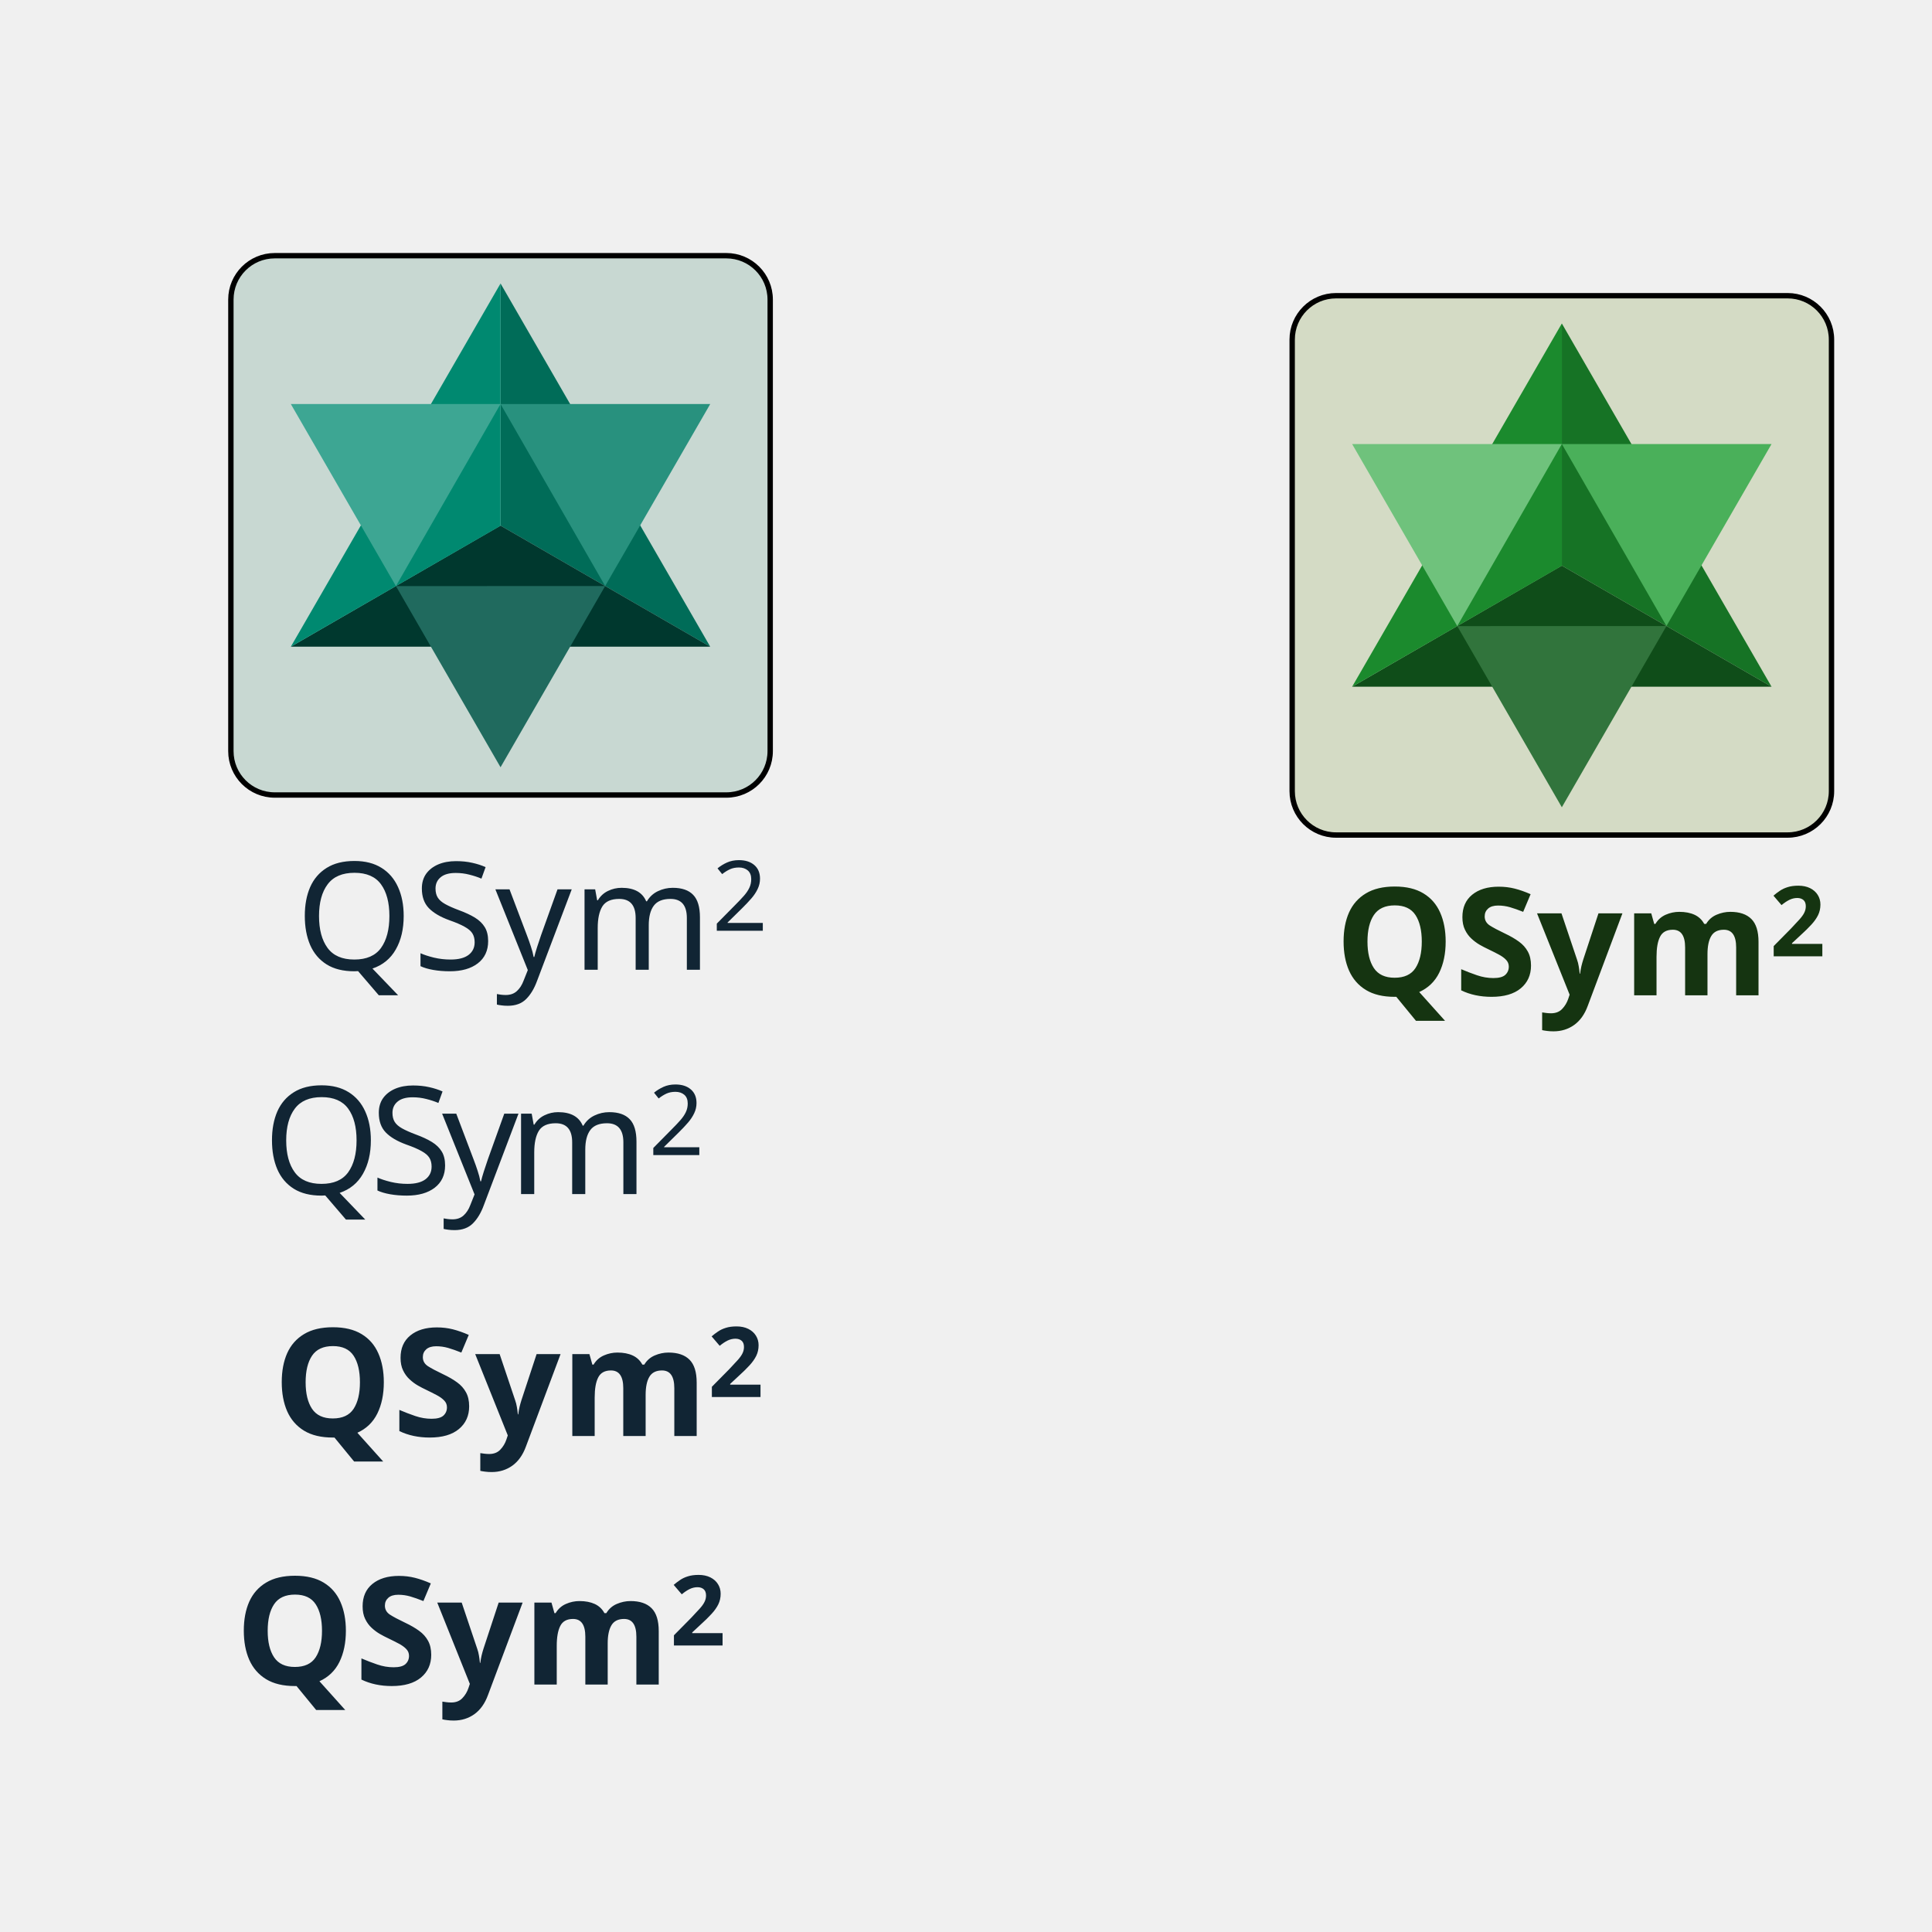
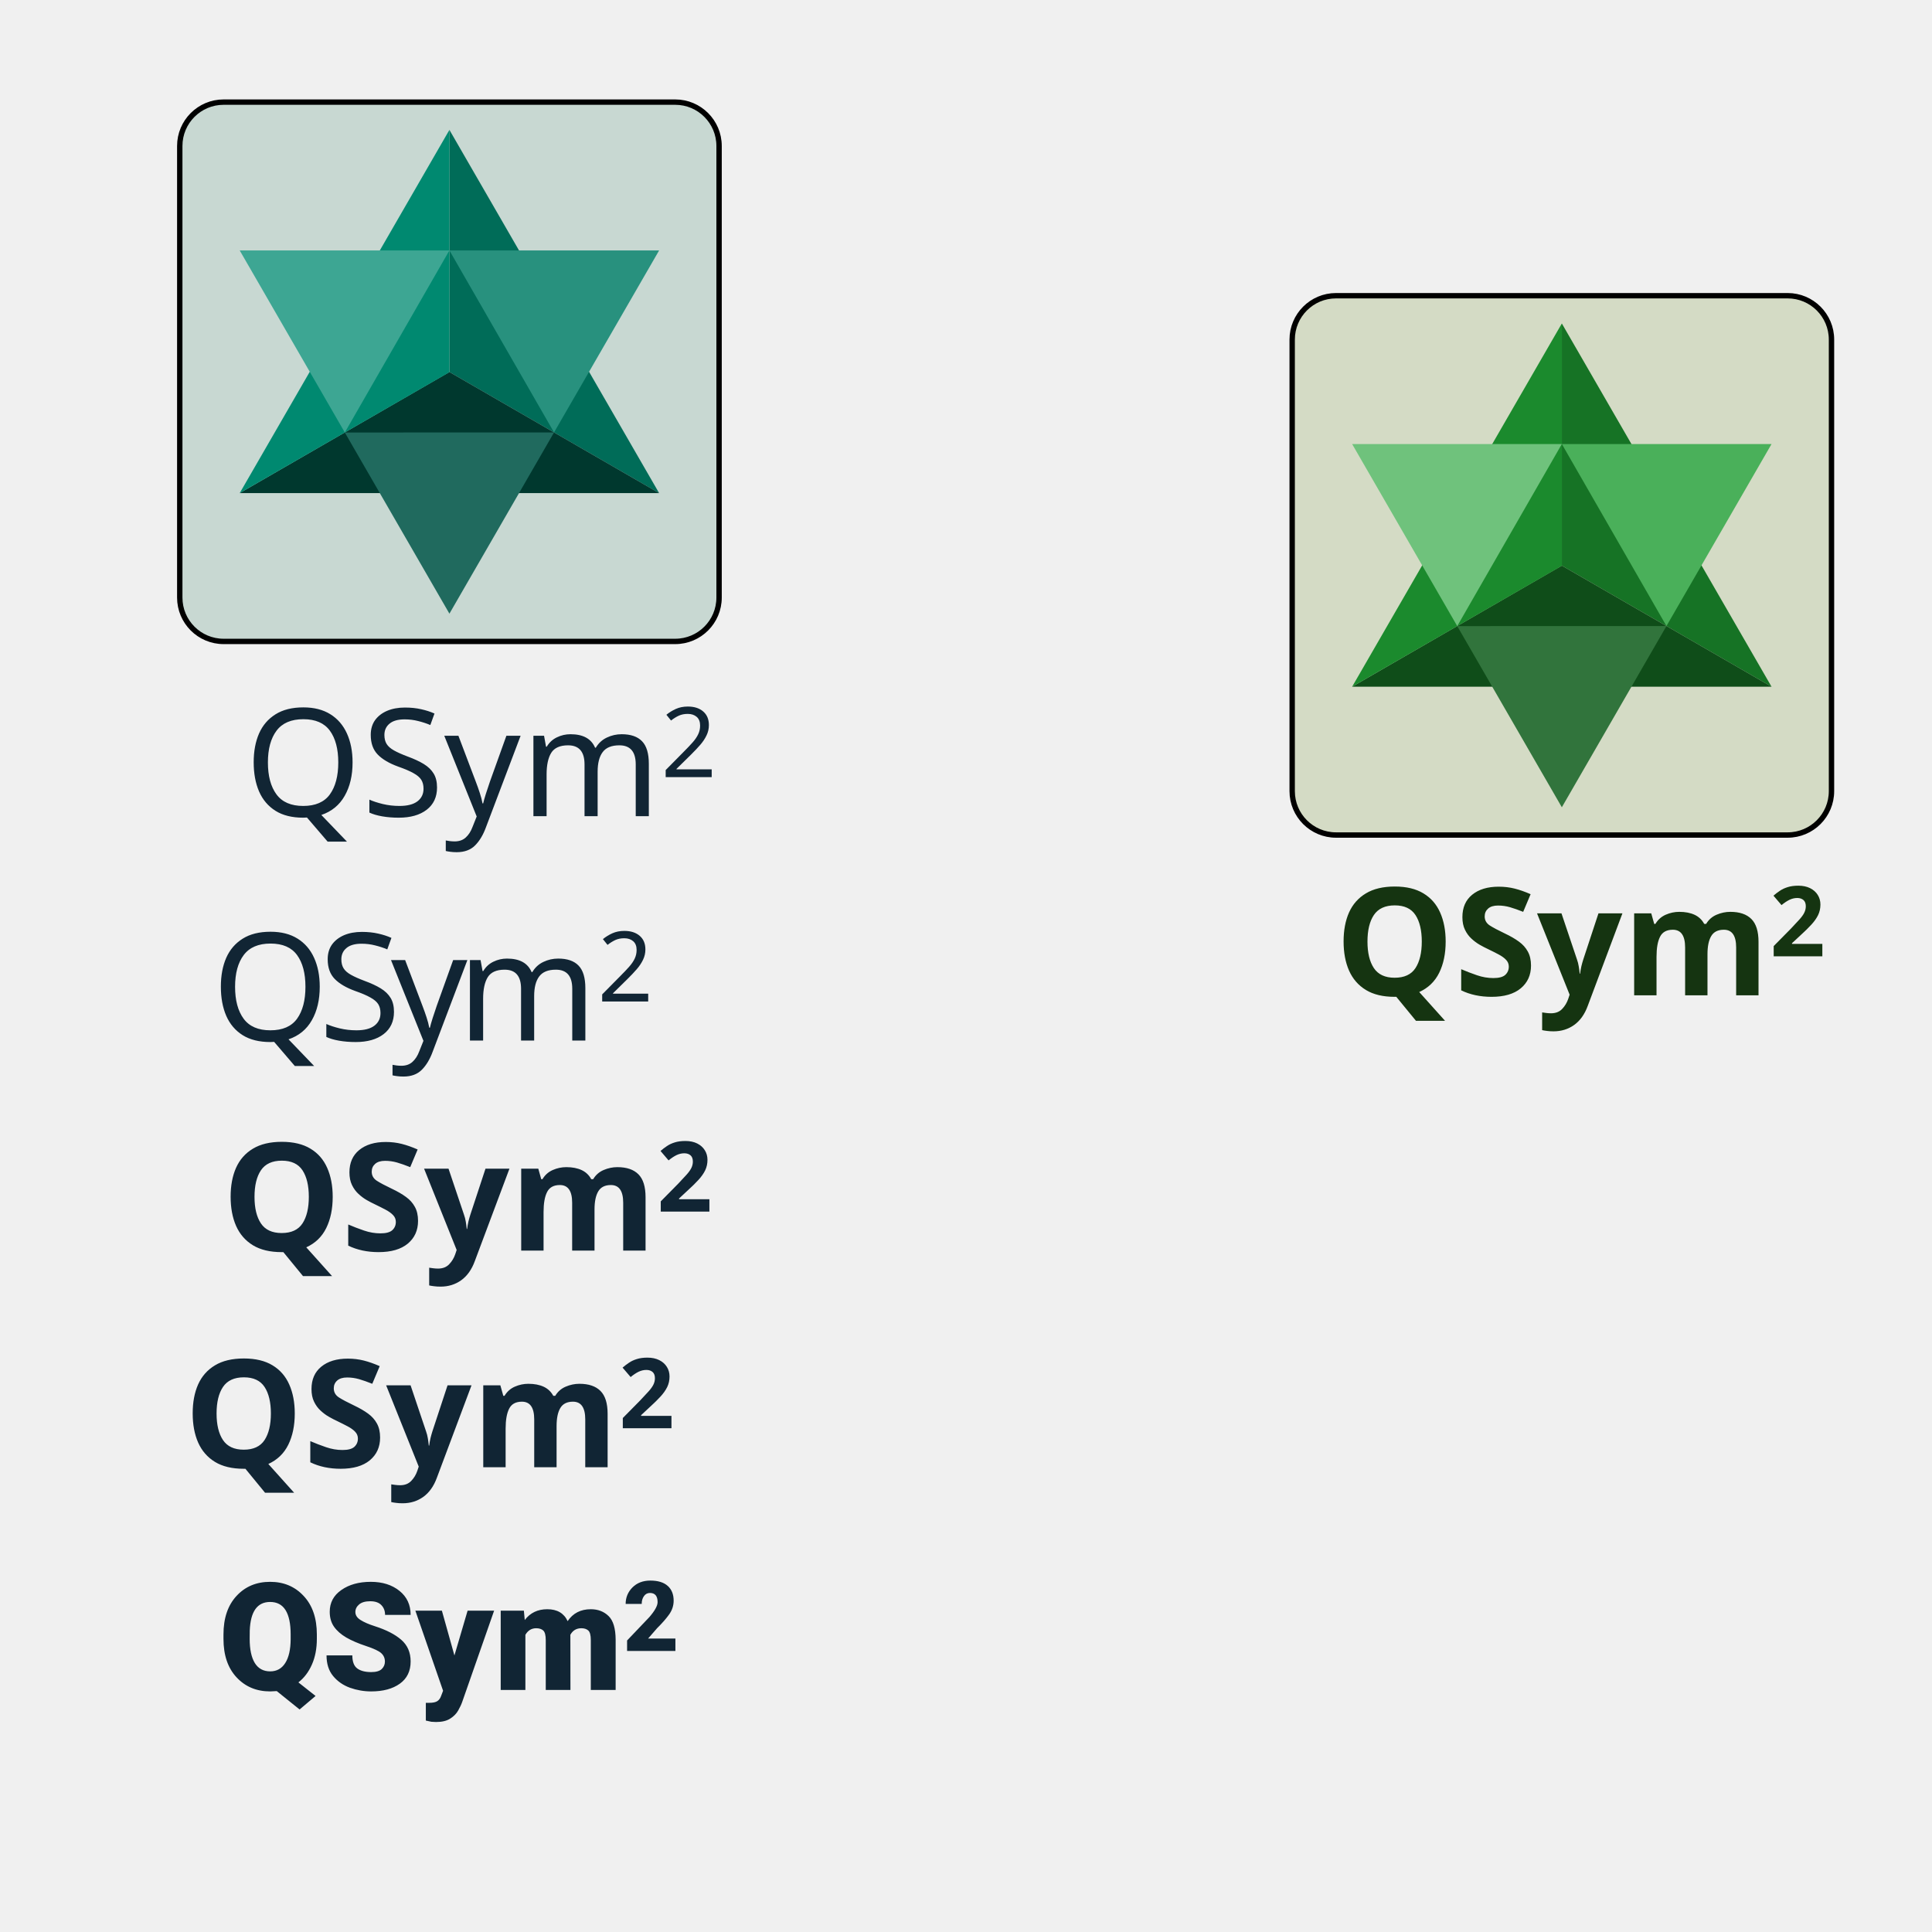
<svg xmlns="http://www.w3.org/2000/svg" width="100mm" height="100mm" viewBox="0 0 377.953 377.953" version="1.1" id="svg1" xml:space="preserve">
  <defs id="defs1" />
  <g id="layer1" transform="translate(-238.9141,-254.6356)">
-     <text xml:space="preserve" style="font-style:normal;font-weight:normal;font-size:29.358px;line-height:1.25;font-family:sans-serif;letter-spacing:0px;word-spacing:0px;mix-blend-mode:normal;fill:#112534;fill-opacity:1;stroke:none;stroke-width:0.735;stroke-linecap:square;stroke-linejoin:round;stroke-dasharray:none;stroke-opacity:1" x="296.748" y="444.349" id="text1">
-       <tspan id="tspan1" x="296.748" y="444.349" style="font-style:normal;font-variant:normal;font-weight:normal;font-stretch:normal;font-family:Cartesian;-inkscape-font-specification:Cartesian;letter-spacing:0px;fill:#112534;fill-opacity:1;stroke:none;stroke-width:0.735;stroke-linecap:square;stroke-linejoin:round;stroke-dasharray:none;stroke-opacity:1" dx="0">QSym<tspan style="font-style:normal;font-variant:normal;font-weight:normal;font-stretch:normal;font-size:19.083px;font-family:Cartesian;-inkscape-font-specification:Cartesian;letter-spacing:0px;baseline-shift:super;fill:#112534;fill-opacity:1;stroke:none;stroke-width:0.735;stroke-linecap:square;stroke-linejoin:round;stroke-dasharray:none;stroke-opacity:1" id="tspan2">2</tspan>
+     <text xml:space="preserve" style="font-style:normal;font-weight:normal;font-size:29.358px;line-height:1.25;font-family:sans-serif;letter-spacing:0px;word-spacing:0px;mix-blend-mode:normal;fill:#112534;fill-opacity:1;stroke:none;stroke-width:0.735;stroke-linecap:square;stroke-linejoin:round;stroke-dasharray:none;stroke-opacity:1" x="286.748" y="414.303" id="text1">
+       <tspan id="tspan1" x="286.748" y="414.303" style="font-style:normal;font-variant:normal;font-weight:normal;font-stretch:normal;font-family:Cartesian;-inkscape-font-specification:Cartesian;letter-spacing:0px;fill:#112534;fill-opacity:1;stroke:none;stroke-width:0.735;stroke-linecap:square;stroke-linejoin:round;stroke-dasharray:none;stroke-opacity:1" dx="0">QSym<tspan style="font-style:normal;font-variant:normal;font-weight:normal;font-stretch:normal;font-size:19.083px;font-family:Cartesian;-inkscape-font-specification:Cartesian;letter-spacing:0px;baseline-shift:super;fill:#112534;fill-opacity:1;stroke:none;stroke-width:0.735;stroke-linecap:square;stroke-linejoin:round;stroke-dasharray:none;stroke-opacity:1" id="tspan2">2</tspan>
      </tspan>
    </text>
-     <text xml:space="preserve" style="font-style:normal;font-weight:normal;font-size:29.358px;line-height:1.25;font-family:sans-serif;letter-spacing:-2px;word-spacing:0px;mix-blend-mode:normal;fill:#112534;fill-opacity:1;stroke:none;stroke-width:0.735;stroke-linecap:square;stroke-linejoin:round;stroke-dasharray:none;stroke-opacity:1" x="290.324" y="488.237" id="text1-5">
-       <tspan id="tspan1-5" x="290.324" y="488.237" style="font-style:normal;font-variant:normal;font-weight:normal;font-stretch:normal;font-family:'Modern Sans';-inkscape-font-specification:'Modern Sans';letter-spacing:-2px;fill:#112534;fill-opacity:1;stroke:none;stroke-width:0.735;stroke-linecap:square;stroke-linejoin:round;stroke-dasharray:none;stroke-opacity:1" dx="0">QSym<tspan style="font-style:normal;font-variant:normal;font-weight:normal;font-stretch:normal;font-size:19.083px;font-family:'Modern Sans';-inkscape-font-specification:'Modern Sans';letter-spacing:-2px;baseline-shift:super;fill:#112534;fill-opacity:1;stroke:none;stroke-width:0.735;stroke-linecap:square;stroke-linejoin:round;stroke-dasharray:none;stroke-opacity:1" id="tspan2-2">2</tspan>
+     <text xml:space="preserve" style="font-style:normal;font-weight:normal;font-size:29.358px;line-height:1.25;font-family:sans-serif;letter-spacing:-2px;word-spacing:0px;mix-blend-mode:normal;fill:#112534;fill-opacity:1;stroke:none;stroke-width:0.735;stroke-linecap:square;stroke-linejoin:round;stroke-dasharray:none;stroke-opacity:1" x="280.324" y="458.191" id="text1-5">
+       <tspan id="tspan1-5" x="280.324" y="458.191" style="font-style:normal;font-variant:normal;font-weight:normal;font-stretch:normal;font-family:'Modern Sans';-inkscape-font-specification:'Modern Sans';letter-spacing:-2px;fill:#112534;fill-opacity:1;stroke:none;stroke-width:0.735;stroke-linecap:square;stroke-linejoin:round;stroke-dasharray:none;stroke-opacity:1" dx="0">QSym<tspan style="font-style:normal;font-variant:normal;font-weight:normal;font-stretch:normal;font-size:19.083px;font-family:'Modern Sans';-inkscape-font-specification:'Modern Sans';letter-spacing:-2px;baseline-shift:super;fill:#112534;fill-opacity:1;stroke:none;stroke-width:0.735;stroke-linecap:square;stroke-linejoin:round;stroke-dasharray:none;stroke-opacity:1" id="tspan2-2">2</tspan>
      </tspan>
    </text>
-     <text xml:space="preserve" style="font-style:normal;font-weight:normal;font-size:29.358px;line-height:1.25;font-family:sans-serif;letter-spacing:0px;word-spacing:0px;mix-blend-mode:normal;fill:#112534;fill-opacity:1;stroke:none;stroke-width:0.735;stroke-linecap:square;stroke-linejoin:round;stroke-dasharray:none;stroke-opacity:1" x="292.33" y="535.564" id="text1-5-9">
-       <tspan id="tspan1-5-2" x="292.33" y="535.564" style="font-style:normal;font-variant:normal;font-weight:900;font-stretch:normal;font-family:Vision;-inkscape-font-specification:'Vision Heavy';letter-spacing:0px;fill:#112534;fill-opacity:1;stroke:none;stroke-width:0.735;stroke-linecap:square;stroke-linejoin:round;stroke-dasharray:none;stroke-opacity:1" dx="0">QSym<tspan style="font-style:normal;font-variant:normal;font-weight:900;font-stretch:normal;font-size:19.083px;font-family:Vision;-inkscape-font-specification:'Vision Heavy';letter-spacing:0px;baseline-shift:super;fill:#112534;fill-opacity:1;stroke:none;stroke-width:0.735;stroke-linecap:square;stroke-linejoin:round;stroke-dasharray:none;stroke-opacity:1" id="tspan2-2-8">2</tspan>
+     <text xml:space="preserve" style="font-style:normal;font-weight:normal;font-size:29.358px;line-height:1.25;font-family:sans-serif;letter-spacing:0px;word-spacing:0px;mix-blend-mode:normal;fill:#112534;fill-opacity:1;stroke:none;stroke-width:0.735;stroke-linecap:square;stroke-linejoin:round;stroke-dasharray:none;stroke-opacity:1" x="282.33" y="499.29" id="text1-5-9">
+       <tspan id="tspan1-5-2" x="282.33" y="499.29" style="font-style:normal;font-variant:normal;font-weight:900;font-stretch:normal;font-family:Vision;-inkscape-font-specification:'Vision Heavy';letter-spacing:0px;fill:#112534;fill-opacity:1;stroke:none;stroke-width:0.735;stroke-linecap:square;stroke-linejoin:round;stroke-dasharray:none;stroke-opacity:1" dx="0">QSym<tspan style="font-style:normal;font-variant:normal;font-weight:900;font-stretch:normal;font-size:19.083px;font-family:Vision;-inkscape-font-specification:'Vision Heavy';letter-spacing:0px;baseline-shift:super;fill:#112534;fill-opacity:1;stroke:none;stroke-width:0.735;stroke-linecap:square;stroke-linejoin:round;stroke-dasharray:none;stroke-opacity:1" id="tspan2-2-8">2</tspan>
      </tspan>
    </text>
-     <text xml:space="preserve" style="font-style:normal;font-weight:normal;font-size:29.358px;line-height:1.25;font-family:sans-serif;letter-spacing:0px;word-spacing:0px;mix-blend-mode:normal;fill:#112534;fill-opacity:1;stroke:none;stroke-width:0.735;stroke-linecap:square;stroke-linejoin:round;stroke-dasharray:none;stroke-opacity:1" x="284.907" y="584.177" id="text1-5-9-7">
-       <tspan id="tspan1-5-2-1" x="284.907" y="584.177" style="font-style:normal;font-variant:normal;font-weight:800;font-stretch:normal;font-family:'PP Object Sans';-inkscape-font-specification:'PP Object Sans Ultra-Bold';letter-spacing:0px;fill:#112534;fill-opacity:1;stroke:none;stroke-width:0.735;stroke-linecap:square;stroke-linejoin:round;stroke-dasharray:none;stroke-opacity:1" dx="0">QSym<tspan style="font-style:normal;font-variant:normal;font-weight:800;font-stretch:normal;font-size:19.083px;font-family:'PP Object Sans';-inkscape-font-specification:'PP Object Sans Ultra-Bold';letter-spacing:0px;baseline-shift:super;fill:#112534;fill-opacity:1;stroke:none;stroke-width:0.735;stroke-linecap:square;stroke-linejoin:round;stroke-dasharray:none;stroke-opacity:1" id="tspan2-2-8-9">2</tspan>
+     <text xml:space="preserve" style="font-style:normal;font-weight:normal;font-size:29.358px;line-height:1.25;font-family:sans-serif;letter-spacing:0px;word-spacing:0px;mix-blend-mode:normal;fill:#112534;fill-opacity:1;stroke:none;stroke-width:0.735;stroke-linecap:square;stroke-linejoin:round;stroke-dasharray:none;stroke-opacity:1" x="274.907" y="541.674" id="text1-5-9-7">
+       <tspan id="tspan1-5-2-1" x="274.907" y="541.674" style="font-style:normal;font-variant:normal;font-weight:800;font-stretch:normal;font-family:'PP Object Sans';-inkscape-font-specification:'PP Object Sans Ultra-Bold';letter-spacing:0px;fill:#112534;fill-opacity:1;stroke:none;stroke-width:0.735;stroke-linecap:square;stroke-linejoin:round;stroke-dasharray:none;stroke-opacity:1" dx="0">QSym<tspan style="font-style:normal;font-variant:normal;font-weight:800;font-stretch:normal;font-size:19.083px;font-family:'PP Object Sans';-inkscape-font-specification:'PP Object Sans Ultra-Bold';letter-spacing:0px;baseline-shift:super;fill:#112534;fill-opacity:1;stroke:none;stroke-width:0.735;stroke-linecap:square;stroke-linejoin:round;stroke-dasharray:none;stroke-opacity:1" id="tspan2-2-8-9">2</tspan>
      </tspan>
    </text>
-     <rect style="fill:#aac6bc;fill-opacity:0.565;stroke:#000000;stroke-width:1.05;stroke-opacity:1" id="rect3" width="105.504" height="105.504" x="284.081" y="304.658" ry="8.581" />
+     <text xml:space="preserve" style="font-style:normal;font-weight:normal;font-size:29.358px;line-height:1.25;font-family:sans-serif;letter-spacing:0px;word-spacing:0px;mix-blend-mode:normal;fill:#112534;fill-opacity:1;stroke:none;stroke-width:0.735;stroke-linecap:square;stroke-linejoin:round;stroke-dasharray:none;stroke-opacity:1" x="281.6" y="585.241" id="text1-5-9-7-0">
+       <tspan id="tspan1-5-2-1-2" x="281.6" y="585.241" style="font-style:normal;font-variant:normal;font-weight:900;font-stretch:normal;font-family:Roboto;-inkscape-font-specification:'Roboto Heavy';letter-spacing:0px;fill:#112534;fill-opacity:1;stroke:none;stroke-width:0.735;stroke-linecap:square;stroke-linejoin:round;stroke-dasharray:none;stroke-opacity:1" dx="0">QSym<tspan style="font-style:normal;font-variant:normal;font-weight:900;font-stretch:normal;font-size:19.083px;font-family:Roboto;-inkscape-font-specification:'Roboto Heavy';letter-spacing:0px;baseline-shift:super;fill:#112534;fill-opacity:1;stroke:none;stroke-width:0.735;stroke-linecap:square;stroke-linejoin:round;stroke-dasharray:none;stroke-opacity:1" id="tspan2-2-8-9-1">2</tspan>
+       </tspan>
+     </text>
+     <rect style="fill:#aac6bc;fill-opacity:0.565;stroke:#000000;stroke-width:1.05;stroke-opacity:1" id="rect3" width="105.504" height="105.504" x="274.081" y="274.612" ry="8.581" />
  </g>
-   <g id="g3" transform="matrix(2.075872,0,0,2.075872,-129.6319,-545.4277)">
-     <path style="display:inline;fill:#006c58;fill-opacity:1;stroke:none;stroke-width:0.546;stroke-dasharray:none;stroke-opacity:1" d="m 109.617,289.46 0,22.82 19.762,11.41 z" id="path7" transform="translate(-1.1943945e-6)" />
+   <g id="g3" transform="matrix(2.075872,0,0,2.075872,-139.6319,-575.474)">
+     <path style="display:inline;fill:#006c58;fill-opacity:1;stroke:none;stroke-width:0.546;stroke-dasharray:none;stroke-opacity:1" d="m 109.617,289.46 v 22.82 l 19.762,11.41 z" id="path7" transform="translate(-1.1943945e-6)" />
    <path style="display:inline;fill:#00382e;fill-opacity:1;stroke:none;stroke-width:1.134;stroke-dasharray:none;stroke-opacity:1" d="m 292.191,307.963 -41.024,23.685 h 82.048 z" id="path9" transform="matrix(0.4817252,0,0,0.4817252,-31.1389,163.9261)" />
    <path style="display:inline;fill:#008970;fill-opacity:1;stroke:none;stroke-width:1.134;stroke-dasharray:none;stroke-opacity:1" d="m 292.191,260.592 -41.024,71.056 41.024,-23.65 z" id="path8" transform="matrix(0.4817252,0,0,0.4817252,-31.1389,163.9261)" />
    <path style="display:none;fill:none;fill-opacity:1;stroke:#000000;stroke-width:0.546;stroke-linecap:square;stroke-linejoin:round;stroke-miterlimit:4.5;stroke-dasharray:none;stroke-opacity:1" id="path29" d="m 84.931,347.505 -19.762,0 -19.762,0 9.881,-17.115 9.881,-17.115 9.881,17.115 z" transform="translate(44.44808,-23.81572)" />
    <path style="display:inline;fill:#28917e;fill-opacity:1;stroke:none;stroke-width:0.546;stroke-dasharray:none;stroke-opacity:1" d="m 109.617,300.821 9.86,17.151 9.902,-17.151 z" id="path10" />
    <path style="display:inline;fill:#206a5e;fill-opacity:1;stroke:none;stroke-width:0.546;stroke-dasharray:none;stroke-opacity:1" d="m 99.76,317.979 19.717,-0.006 -9.86,17.078 z" id="path11" />
    <path style="display:inline;fill:#3da693;fill-opacity:1;stroke:none;stroke-width:0.546;stroke-dasharray:none;stroke-opacity:1" d="m 89.854,300.821 h 19.762 l -9.857,17.157 z" id="path12" />
    <path style="display:none;fill:none;fill-opacity:1;stroke:#000000;stroke-width:0.546;stroke-linecap:square;stroke-linejoin:round;stroke-miterlimit:4.5;stroke-dasharray:none;stroke-opacity:1" id="path29-5" d="m 84.931,347.505 -19.762,0 -19.762,0 9.881,-17.115 9.881,-17.115 9.881,17.115 z" transform="matrix(1,0,0,-1,44.44808,648.3263)" />
    <path style="display:none;fill:#397b22;fill-opacity:1;stroke:none;stroke-width:0.546;stroke-dasharray:none;stroke-opacity:1" d="m 109.617,312.281 v -11.403 l 9.881,17.058 z" id="path4" />
    <path style="display:none;fill:#4ca42d;fill-opacity:1;stroke:none;stroke-width:0.546;stroke-dasharray:none;stroke-opacity:1" d="m 109.617,300.878 -9.881,17.058 9.881,-5.655 z" id="path5" />
    <path style="display:none;fill:#4ca42d;fill-opacity:1;stroke:none;stroke-width:0.546;stroke-dasharray:none;stroke-opacity:1" d="m 99.736,317.936 9.881,-5.655 9.881,5.711 z" id="path6" />
    <path style="display:none;fill:none;fill-opacity:1;stroke:#000000;stroke-width:0.546;stroke-dasharray:none;stroke-opacity:1" d="m 109.617,300.821 9.857,17.157 -19.738,-0.042 z" id="path3" />
    <path style="display:none;fill:none;stroke:#000000;stroke-width:0.546;stroke-linecap:butt;stroke-linejoin:miter;stroke-dasharray:none;stroke-opacity:1" d="m 109.617,289.46 v 22.837 -0.017" id="path30" />
    <path style="display:none;fill:none;stroke:#000000;stroke-width:0.546;stroke-linecap:butt;stroke-linejoin:miter;stroke-dasharray:none;stroke-opacity:1" d="m 129.379,323.689 -19.762,-11.395" id="path32" />
    <path style="display:none;fill:#ffffff;stroke:#000000;stroke-width:0.546;stroke-dasharray:none;stroke-opacity:1" d="M 89.854,323.689 109.617,312.281" id="path2" />
  </g>
  <text xml:space="preserve" style="font-style:normal;font-weight:normal;font-size:29.358px;line-height:1.25;font-family:sans-serif;letter-spacing:0px;word-spacing:0px;mix-blend-mode:normal;fill:#153411;fill-opacity:1;stroke:none;stroke-width:0.735;stroke-linecap:square;stroke-linejoin:round;stroke-dasharray:none;stroke-opacity:1" x="261.139" y="194.712" id="text1-4">
    <tspan id="tspan1-4" x="261.139" y="194.712" style="font-style:normal;font-variant:normal;font-weight:600;font-stretch:normal;font-family:Fredoka;-inkscape-font-specification:'Fredoka Semi-Bold';fill:#153411;fill-opacity:1;stroke:none;stroke-width:0.735;stroke-linecap:square;stroke-linejoin:round;stroke-dasharray:none;stroke-opacity:1">QSym<tspan style="font-style:normal;font-variant:normal;font-weight:600;font-stretch:normal;font-size:19.083px;font-family:Fredoka;-inkscape-font-specification:'Fredoka Semi-Bold';baseline-shift:super;fill:#153411;fill-opacity:1;stroke:none;stroke-width:0.735;stroke-linecap:square;stroke-linejoin:round;stroke-dasharray:none;stroke-opacity:1" id="tspan2-7">2</tspan>
    </tspan>
  </text>
  <rect style="fill:#c0cba5;fill-opacity:0.565;stroke:#000000;stroke-width:1.05;stroke-opacity:1" id="rect3-5" width="105.504" height="105.504" x="252.787" y="57.85" ry="8.581" />
  <g id="g3-6" transform="matrix(2.075872,0,0,2.075872,77.98868,-537.5997)">
    <path style="display:inline;fill:#167325;fill-opacity:1;stroke:none;stroke-width:0.546;stroke-dasharray:none;stroke-opacity:1" d="m 109.617,289.46 v 22.82 l 19.762,11.41 z" id="path7-4" transform="translate(-1.1943945e-6)" />
    <path style="display:inline;fill:#0f4d19;fill-opacity:1;stroke:none;stroke-width:1.134;stroke-dasharray:none;stroke-opacity:1" d="m 292.191,307.963 -41.024,23.685 h 82.048 z" id="path9-3" transform="matrix(0.4817252,0,0,0.4817252,-31.1389,163.9261)" />
    <path style="display:inline;fill:#1b8a2d;fill-opacity:1;stroke:none;stroke-width:1.134;stroke-dasharray:none;stroke-opacity:1" d="m 292.191,260.592 -41.024,71.056 41.024,-23.65 z" id="path8-0" transform="matrix(0.4817252,0,0,0.4817252,-31.1389,163.9261)" />
    <path style="display:none;fill:none;fill-opacity:1;stroke:#000000;stroke-width:0.546;stroke-linecap:square;stroke-linejoin:round;stroke-miterlimit:4.5;stroke-dasharray:none;stroke-opacity:1" id="path29-6" d="m 84.931,347.505 -19.762,0 -19.762,0 9.881,-17.115 9.881,-17.115 9.881,17.115 z" transform="translate(44.44808,-23.81572)" />
    <path style="display:inline;fill:#4ab05a;fill-opacity:1;stroke:none;stroke-width:0.546;stroke-dasharray:none;stroke-opacity:1" d="m 109.617,300.821 9.86,17.151 9.902,-17.151 z" id="path10-8" />
    <path style="display:inline;fill:#31743c;fill-opacity:1;stroke:none;stroke-width:0.546;stroke-dasharray:none;stroke-opacity:1" d="m 99.76,317.979 19.717,-0.006 -9.86,17.078 z" id="path11-4" />
    <path style="display:inline;fill:#6fc27c;fill-opacity:1;stroke:none;stroke-width:0.546;stroke-dasharray:none;stroke-opacity:1" d="m 89.854,300.821 h 19.762 l -9.857,17.157 z" id="path12-0" />
    <path style="display:none;fill:none;fill-opacity:1;stroke:#000000;stroke-width:0.546;stroke-linecap:square;stroke-linejoin:round;stroke-miterlimit:4.5;stroke-dasharray:none;stroke-opacity:1" id="path29-5-8" d="m 84.931,347.505 -19.762,0 -19.762,0 9.881,-17.115 9.881,-17.115 9.881,17.115 z" transform="matrix(1,0,0,-1,44.44808,648.3263)" />
    <path style="display:none;fill:#397b22;fill-opacity:1;stroke:none;stroke-width:0.546;stroke-dasharray:none;stroke-opacity:1" d="m 109.617,312.281 v -11.403 l 9.881,17.058 z" id="path4-8" />
    <path style="display:none;fill:#4ca42d;fill-opacity:1;stroke:none;stroke-width:0.546;stroke-dasharray:none;stroke-opacity:1" d="m 109.617,300.878 -9.881,17.058 9.881,-5.655 z" id="path5-8" />
    <path style="display:none;fill:#4ca42d;fill-opacity:1;stroke:none;stroke-width:0.546;stroke-dasharray:none;stroke-opacity:1" d="m 99.736,317.936 9.881,-5.655 9.881,5.711 z" id="path6-7" />
    <path style="display:none;fill:none;fill-opacity:1;stroke:#000000;stroke-width:0.546;stroke-dasharray:none;stroke-opacity:1" d="m 109.617,300.821 9.857,17.157 -19.738,-0.042 z" id="path3-5" />
    <path style="display:none;fill:none;stroke:#000000;stroke-width:0.546;stroke-linecap:butt;stroke-linejoin:miter;stroke-dasharray:none;stroke-opacity:1" d="m 109.617,289.46 v 22.837 -0.017" id="path30-7" />
    <path style="display:none;fill:none;stroke:#000000;stroke-width:0.546;stroke-linecap:butt;stroke-linejoin:miter;stroke-dasharray:none;stroke-opacity:1" d="m 129.379,323.689 -19.762,-11.395" id="path32-9" />
    <path style="display:none;fill:#ffffff;stroke:#000000;stroke-width:0.546;stroke-dasharray:none;stroke-opacity:1" d="M 89.854,323.689 109.617,312.281" id="path2-3" />
  </g>
  <path style="display:none;fill:none;stroke:#000000;stroke-width:1px;stroke-linecap:butt;stroke-linejoin:miter;stroke-opacity:1" d="m 53.277,5.956 3e-6,71.056" id="path1" />
  <path style="display:none;fill:none;stroke:#000000;stroke-width:1px;stroke-linecap:butt;stroke-linejoin:miter;stroke-opacity:1" d="M 12.253,77.013 73.789,41.484" id="path13" />
  <path style="display:none;fill:none;stroke:#000000;stroke-width:1px;stroke-linecap:butt;stroke-linejoin:miter;stroke-opacity:1" d="M 94.301,77.013 32.765,41.485" id="path14" />
</svg>
